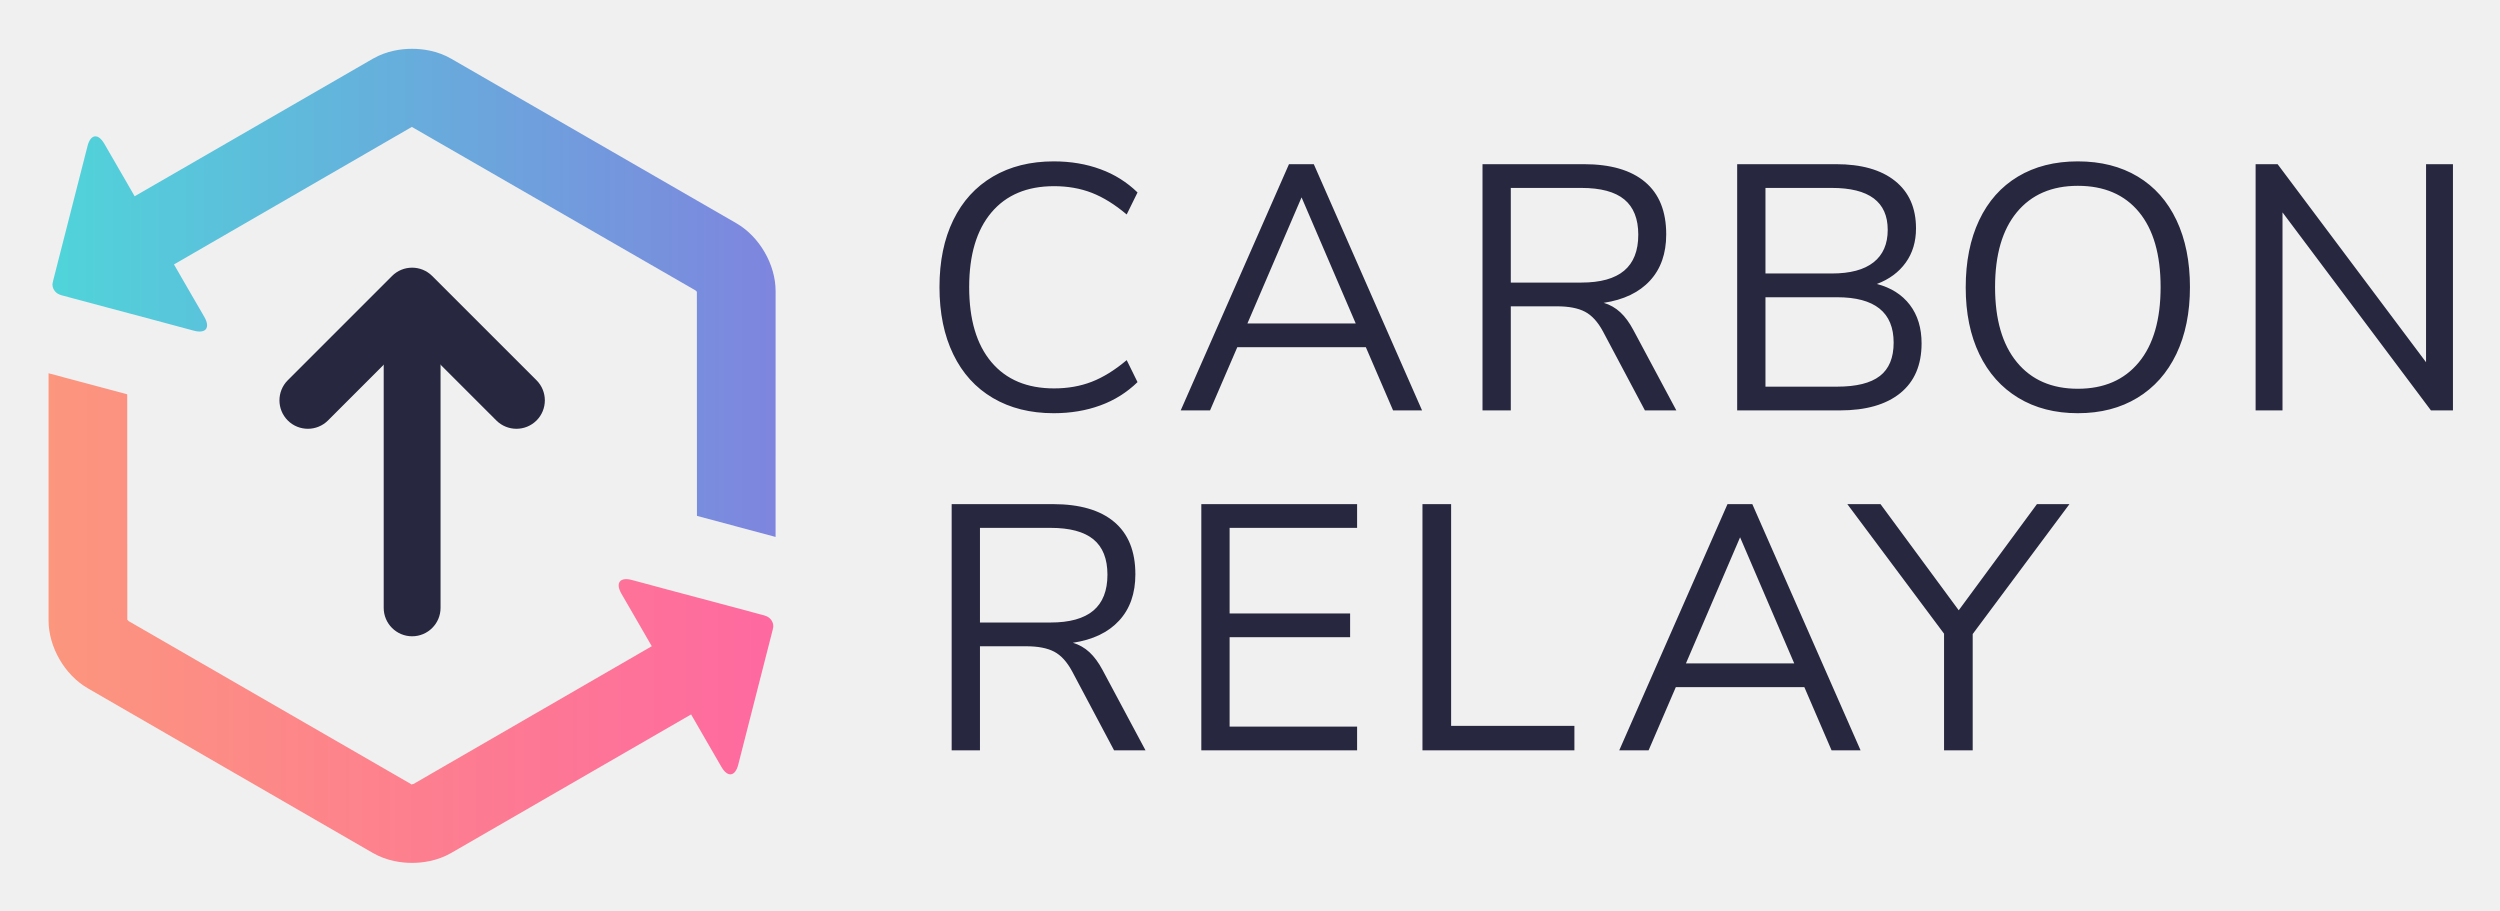
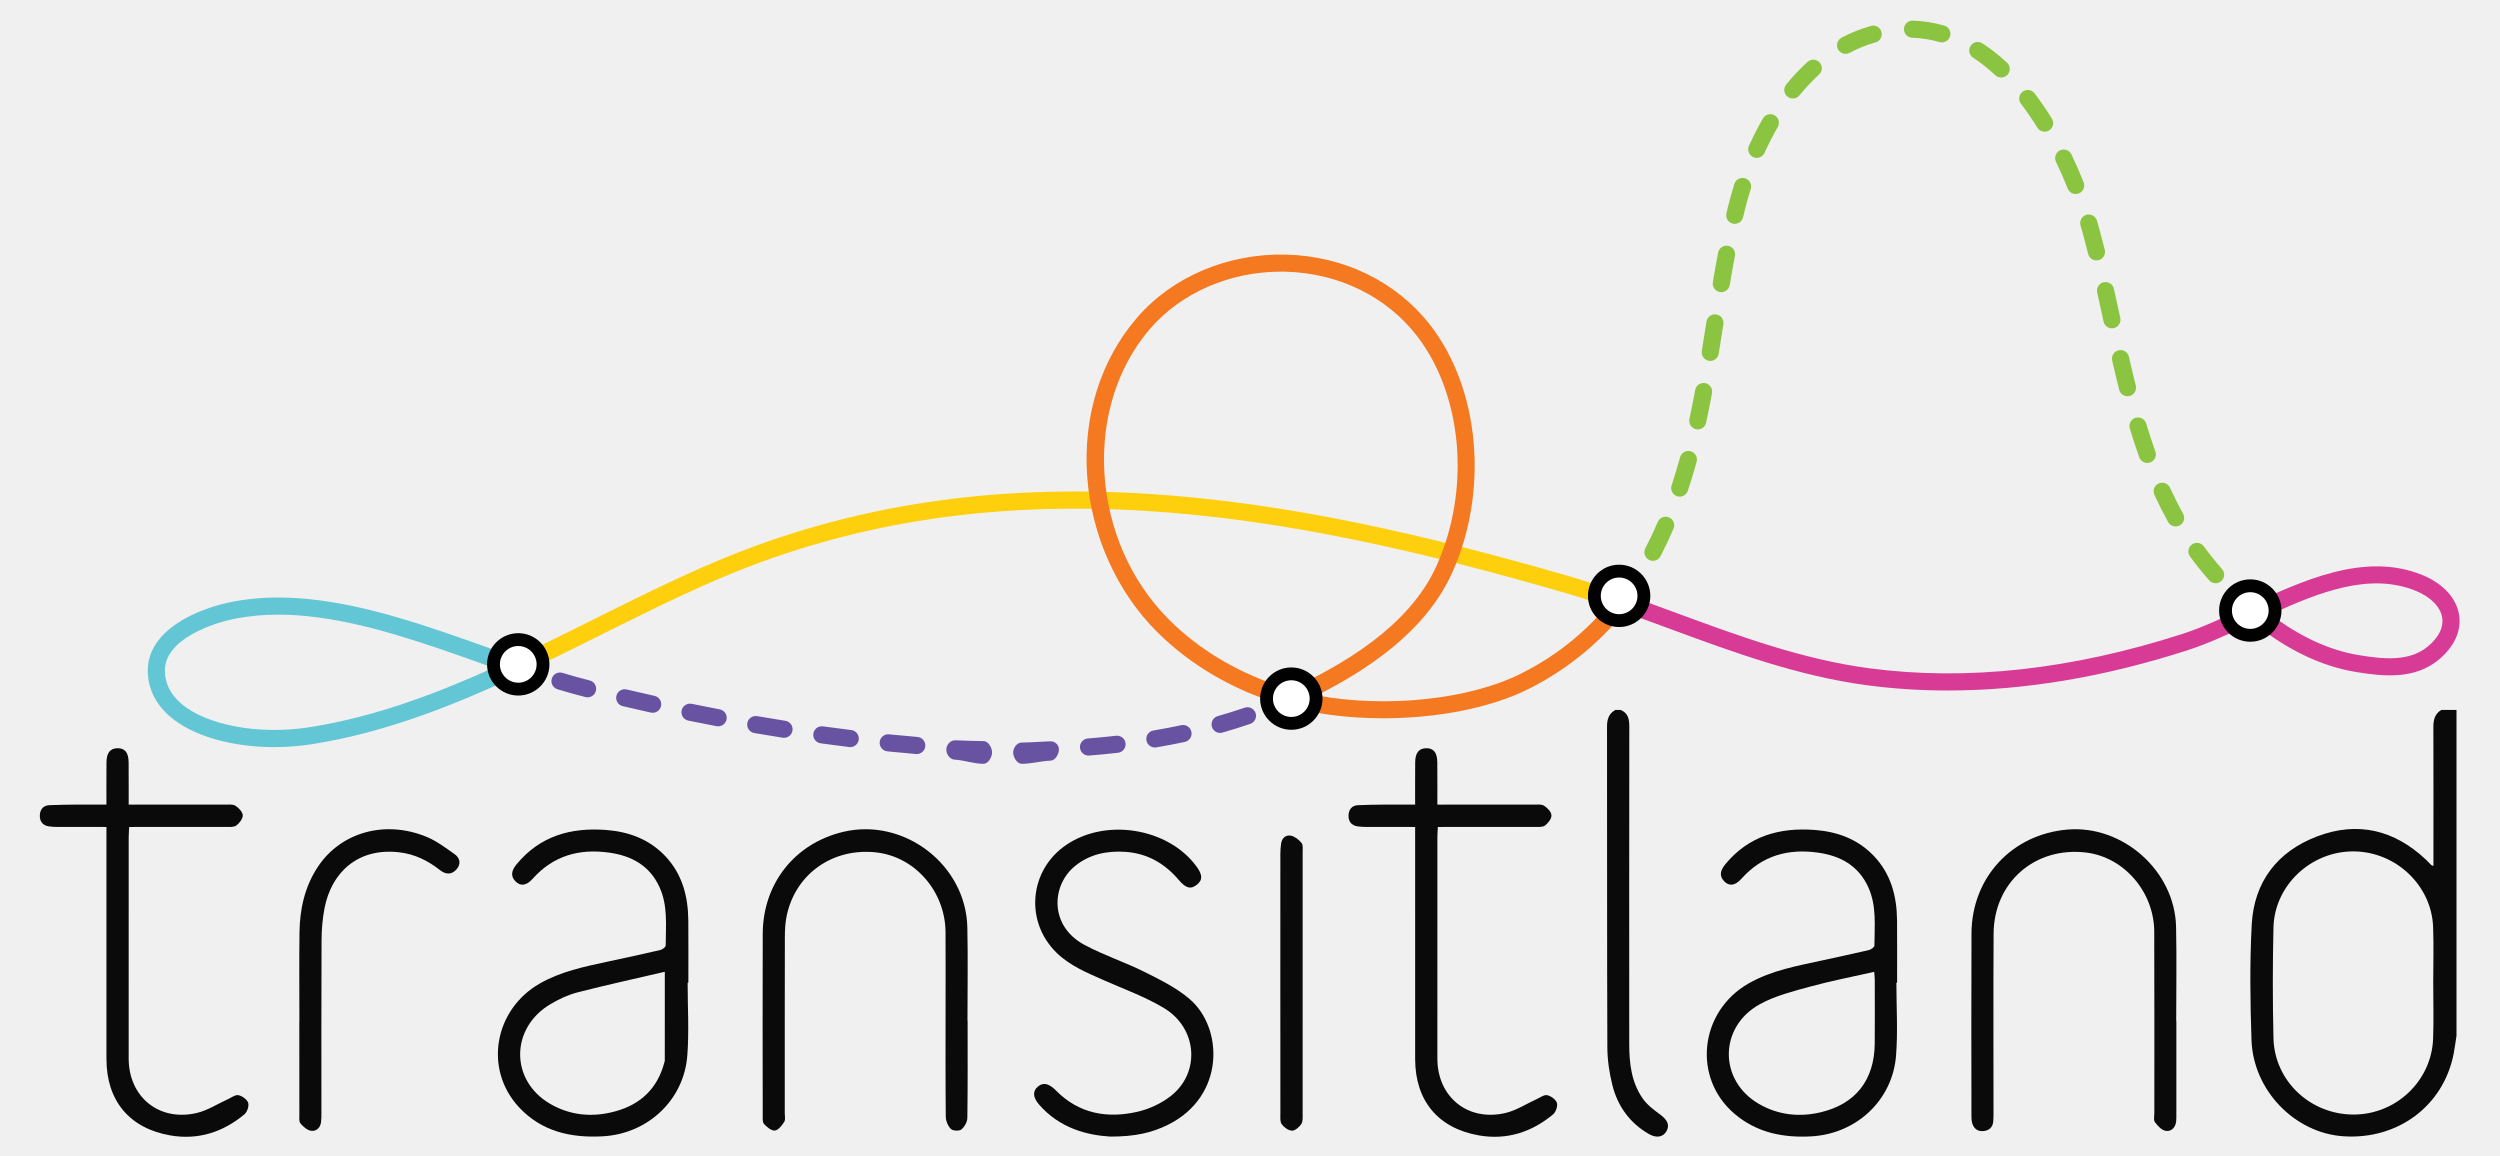
- <svg xmlns="http://www.w3.org/2000/svg" role="img" viewBox="3.45 1.70 392.86 143.11">
-   <defs>
-     <clipPath id="a" clipPathUnits="userSpaceOnUse">
-       <path d="M0 110h300V0H0z" />
-     </clipPath>
-     <clipPath id="b" clipPathUnits="userSpaceOnUse">
-       <path d="M8.311 35.607c0-3.137 1.899-6.428 4.617-7.998L46.53 8.198c1.675-.966 3.436-1.171 4.621-1.171 1.182 0 2.941.205 4.616 1.171l28.274 16.327c.483-.832.96-1.665 1.326-2.299l2.248-3.889c.731-1.264 1.621-1.145 1.982.27l3.741 14.651.333 1.299-.01.007c.032.115.072.231.067.361-.007.61-.44 1.098-1.006 1.243v.009l-1.288.346-4.138 1.109c-1.41.378-2.56.683-2.56.68l-2.562.682-5.111 1.374c-1.412.378-1.968-.346-1.238-1.611l2.254-3.896c.363-.632.842-1.467 1.324-2.298L51.319 16.326a.729.729 0 0 0-.168-.017l.018-.074-33.421 19.288c-.042.045-.103.136-.136.136 0 0-.019-.014-.019-.052l-.012 26.647-9.27 2.478z" />
-     </clipPath>
-     <clipPath id="d" clipPathUnits="userSpaceOnUse">
-       <path d="M46.532 101.804L18.457 85.595c-.48.831-.959 1.665-1.323 2.294l-2.251 3.893c-.731 1.264-1.621 1.145-1.981-.271L9.16 76.861c-.123-.483-.23-.911-.33-1.299l.007-.007c-.03-.114-.069-.231-.069-.362.012-.609.443-1.097 1.009-1.243v-.006l1.288-.347 4.142-1.109c1.403-.378 2.555-.683 2.555-.681l2.564-.683 5.11-1.373c1.411-.378 1.968.347 1.24 1.611l-2.256 3.895c-.364.638-.844 1.471-1.328 2.303l28.035 16.207 33.441-19.274c.056-.061.152-.213.152-.083l.009-26.485 9.268-2.482L94 74.41c0 3.136-1.899 6.424-4.617 7.998l-33.619 19.399c-1.672.963-3.431 1.166-4.613 1.166-1.185 0-2.946-.203-4.619-1.169" />
-     </clipPath>
-     <clipPath id="f" clipPathUnits="userSpaceOnUse">
-       <path d="M0 110h300V0H0z" />
-     </clipPath>
-     <linearGradient id="c" x1="0" x2="1" y1="0" y2="0" gradientTransform="matrix(85.41712 0 0 -85.41712 8.311 35.88)" gradientUnits="userSpaceOnUse" spreadMethod="pad">
-       <stop offset="0" stop-color="#fc967d" />
-       <stop offset="1" stop-color="#fe69a0" />
-     </linearGradient>
-     <linearGradient id="e" x1="0" x2="1" y1="0" y2="0" gradientTransform="matrix(85.2313 0 0 -85.2313 8.768 74.208)" gradientUnits="userSpaceOnUse" spreadMethod="pad">
-       <stop offset="0" stop-color="#50d4da" />
-       <stop offset="1" stop-color="#7e85de" />
-     </linearGradient>
-   </defs>
-   <g fill="#27273f" clip-path="url(#a)" transform="matrix(1.33333 0 0 -1.33333 0 146.667)">
-     <path d="M119.612 61.816c-2.033 1.194-3.589 2.91-4.672 5.146-1.086 2.236-1.627 4.878-1.627 7.925 0 3.045.541 5.68 1.627 7.903 1.083 2.224 2.64 3.932 4.672 5.126 2.03 1.193 4.418 1.79 7.163 1.79 2.003 0 3.841-.308 5.515-.927a12.189 12.189 0 0 0 4.364-2.737l-1.276-2.593c-1.4 1.18-2.772 2.03-4.118 2.553-1.345.52-2.826.781-4.444.781-3.184 0-5.647-1.036-7.39-3.108-1.743-2.072-2.613-5-2.613-8.788 0-3.816.87-6.758 2.612-8.83 1.744-2.073 4.207-3.108 7.391-3.108 1.618 0 3.1.26 4.444.782 1.346.522 2.718 1.371 4.118 2.551l1.276-2.592a12.205 12.205 0 0 0-4.364-2.738c-1.674-.617-3.512-.927-5.515-.927-2.745 0-5.133.597-7.163 1.791m29.995 8.79h12.762l-6.382 14.86zm17.166-10.25l-3.21 7.451h-15.15l-3.212-7.451h-3.457l12.761 29.021h2.924l12.76-29.021zm22.187 15.066c2.252 0 3.933.467 5.044 1.399 1.113.933 1.668 2.347 1.668 4.24 0 1.866-.551 3.253-1.646 4.159-1.1.906-2.787 1.357-5.066 1.357h-8.313V75.422zm11.199-15.066h-3.705l-4.94 9.303c-.604 1.124-1.311 1.9-2.121 2.326-.809.425-1.913.638-3.312.638h-5.434V60.356h-3.333v29.02h11.937c3.155 0 5.563-.7 7.224-2.1 1.66-1.398 2.49-3.456 2.49-6.173 0-2.25-.637-4.07-1.914-5.455-1.278-1.386-3.095-2.258-5.454-2.614a4.87 4.87 0 0 0 1.954-1.111c.563-.521 1.079-1.221 1.544-2.1zm23.985 4.055c1.082.836 1.625 2.146 1.625 3.931 0 3.568-2.223 5.351-6.669 5.351h-8.438V63.155h8.438c2.277 0 3.959.418 5.044 1.256m-13.482 12.082h7.822c2.166 0 3.807.438 4.917 1.316 1.114.878 1.67 2.155 1.67 3.83 0 3.292-2.197 4.938-6.587 4.938h-7.822zm17.022-3.705c.918-1.209 1.378-2.718 1.378-4.529 0-2.552-.837-4.507-2.511-5.866-1.675-1.357-4.047-2.037-7.121-2.037h-12.102v29.02h11.649c2.989 0 5.311-.658 6.957-1.975 1.647-1.318 2.471-3.184 2.471-5.599 0-1.563-.407-2.909-1.217-4.034-.809-1.126-1.941-1.962-3.395-2.51 1.675-.44 2.972-1.263 3.891-2.47m26.976-6.771c1.715 2.07 2.573 5.028 2.573 8.87 0 3.842-.852 6.792-2.551 8.85-1.703 2.058-4.104 3.088-7.205 3.088-3.073 0-5.468-1.037-7.183-3.107-1.717-2.074-2.572-5.016-2.572-8.83 0-3.816.855-6.765 2.572-8.851 1.715-2.086 4.11-3.13 7.183-3.13 3.074 0 5.468 1.037 7.183 3.11m-14.201-4.18c-1.99 1.209-3.52 2.924-4.59 5.146-1.07 2.224-1.606 4.844-1.606 7.863 0 3.046.526 5.687 1.585 7.924 1.057 2.236 2.58 3.953 4.569 5.146 1.99 1.194 4.344 1.79 7.06 1.79 2.718 0 5.069-.596 7.06-1.79 1.99-1.193 3.51-2.91 4.569-5.146 1.057-2.237 1.585-4.864 1.585-7.882 0-3.02-.535-5.647-1.603-7.883-1.073-2.238-2.603-3.96-4.595-5.167-1.99-1.208-4.327-1.812-7.016-1.812-2.69 0-5.028.604-7.018 1.812m48.059 27.538h3.17v-29.02h-2.593L271.6 83.695v-23.34h-3.17v29.02h2.593l17.494-23.34zM126.4 35.357c2.25 0 3.928.467 5.042 1.399 1.111.933 1.667 2.347 1.667 4.24 0 1.866-.549 3.253-1.647 4.159-1.098.905-2.786 1.357-5.062 1.357h-8.316V35.357zm11.195-15.066h-3.704l-4.94 9.303c-.603 1.124-1.31 1.9-2.119 2.326-.81.425-1.915.638-3.315.638h-5.433V20.29h-3.335v29.02h11.938c3.153 0 5.564-.7 7.222-2.1 1.662-1.398 2.492-3.456 2.492-6.173 0-2.25-.638-4.07-1.916-5.455-1.272-1.386-3.093-2.258-5.454-2.614a4.868 4.868 0 0 0 1.957-1.111c.562-.521 1.078-1.221 1.545-2.1zm6.578 0v29.021h18.36v-2.8h-15.026V36.427h14.203v-2.799h-14.203V23.09h15.026v-2.799zm26.064 0v29.021h3.377V23.173h14.53v-2.882zm31.053 10.25h12.761l-6.38 14.86zm17.164-10.25l-3.21 7.451h-15.147l-3.21-7.451h-3.459l12.76 29.021h2.923l12.762-29.021zm28.036 29.021l-11.404-15.313V20.29h-3.376v13.75l-11.4 15.272h3.91l9.22-12.513 9.22 12.513z" />
-   </g>
-   <g clip-path="url(#b)" transform="matrix(1.33333 0 0 -1.33333 0 146.667)">
-     <path fill="url(#c)" d="M8.311 35.607c0-3.137 1.899-6.428 4.617-7.998L46.53 8.198c1.675-.966 3.436-1.171 4.621-1.171 1.182 0 2.941.205 4.616 1.171l28.274 16.327c.483-.832.96-1.665 1.326-2.299l2.248-3.889c.731-1.264 1.621-1.145 1.982.27l3.741 14.651.333 1.299-.01.007c.032.115.072.231.067.361-.007.61-.44 1.098-1.006 1.243v.009l-1.288.346-4.138 1.109c-1.41.378-2.56.683-2.56.68l-2.562.682-5.111 1.374c-1.412.378-1.968-.346-1.238-1.611l2.254-3.896c.363-.632.842-1.467 1.324-2.298L51.319 16.326a.729.729 0 0 0-.168-.017l.018-.074-33.421 19.288c-.042.045-.103.136-.136.136 0 0-.019-.014-.019-.052l-.012 26.647-9.27 2.478z" />
-   </g>
-   <g clip-path="url(#d)" transform="matrix(1.33333 0 0 -1.33333 0 146.667)">
-     <path fill="url(#e)" d="M46.532 101.804L18.457 85.595c-.48.831-.959 1.665-1.323 2.294l-2.251 3.893c-.731 1.264-1.621 1.145-1.981-.271L9.16 76.861c-.123-.483-.23-.911-.33-1.299l.007-.007c-.03-.114-.069-.231-.069-.362.012-.609.443-1.097 1.009-1.243v-.006l1.288-.347 4.142-1.109c1.403-.378 2.555-.683 2.555-.681l2.564-.683 5.11-1.373c1.411-.378 1.968.347 1.24 1.611l-2.256 3.895c-.364.638-.844 1.471-1.328 2.303l28.035 16.207 33.441-19.274c.056-.061.152-.213.152-.083l.009-26.485 9.268-2.482L94 74.41c0 3.136-1.899 6.424-4.617 7.998l-33.619 19.399c-1.672.963-3.431 1.166-4.613 1.166-1.185 0-2.946-.203-4.619-1.169" />
-   </g>
-   <g fill="#27273f" clip-path="url(#f)" transform="matrix(1.33333 0 0 -1.33333 0 146.667)">
-     <path d="M51.16 33.734a3.35 3.35 0 0 0-3.35 3.35v35.83a3.351 3.351 0 0 0 6.7 0v-35.83a3.35 3.35 0 0 0-3.35-3.35" />
-     <path d="M38.873 58.19c-.856 0-1.718.327-2.37.98a3.355 3.355 0 0 0 0 4.739L48.79 76.196a3.348 3.348 0 0 0 4.735.002L65.82 63.91a3.354 3.354 0 0 0 .003-4.74 3.353 3.353 0 0 0-4.738 0l-9.924 9.92-9.918-9.92a3.345 3.345 0 0 0-2.37-.98" />
+ <svg xmlns="http://www.w3.org/2000/svg" version="1.1" id="Layer_1" x="0px" y="0px" width="389.5px" height="180px" viewBox="0 0 389.5 180" enable-background="new 0 0 389.5 180" xml:space="preserve">
+   <g>
+     <g>
+       <path fill-rule="evenodd" clip-rule="evenodd" fill="#0A0A0A" d="M382.724,161.346c-0.146,0.933-0.262,1.874-0.438,2.802    c-1.58,8.144-8.711,13.472-17.22,12.881c-7.552-0.523-14.011-7.142-14.281-14.973c-0.205-6-0.285-12.028,0.035-18.018    c0.36-6.661,3.997-11.374,10.189-13.728c6.31-2.401,12.047-1.011,16.968,3.637c0.283,0.27,0.547,0.562,0.825,0.837    c0.023,0.027,0.069,0.029,0.329,0.132c0-0.52,0-0.966,0-1.409c0-6.75,0.013-13.503-0.011-20.254    c-0.004-1.115,0.231-2.05,1.249-2.65c0.786,0,1.571,0,2.354,0C382.724,127.515,382.724,144.431,382.724,161.346z M379.097,153.184    c0-2.922,0.091-5.845-0.018-8.759c-0.239-6.477-5.79-11.724-12.349-11.778c-6.645-0.057-12.366,5.261-12.523,11.858    c-0.135,5.751-0.135,11.51,0.002,17.262c0.161,6.659,5.752,11.881,12.473,11.881c6.629-0.002,12.16-5.239,12.397-11.835    C379.185,158.939,379.098,156.061,379.097,153.184z" />
+       <path fill-rule="evenodd" clip-rule="evenodd" fill="#0A0A0A" d="M252.469,110.603c1.23,0.483,1.379,1.479,1.376,2.651    c-0.02,16.467-0.017,32.932-0.01,49.393c0.002,2.993,0.329,5.952,2.082,8.478c0.69,0.998,1.737,1.79,2.733,2.519    c1.122,0.819,1.528,1.633,0.993,2.588c-0.514,0.921-1.551,1.134-2.741,0.451c-2.989-1.717-4.871-4.346-5.696-7.63    c-0.481-1.921-0.775-3.944-0.78-5.924c-0.062-16.638-0.028-33.275-0.052-49.915c-0.003-1.145,0.272-2.04,1.312-2.61    C251.944,110.603,252.206,110.603,252.469,110.603z" />
+       <path fill-rule="evenodd" clip-rule="evenodd" fill="#0A0A0A" d="M295.457,153.097c0,3.791,0.244,7.6-0.052,11.367    c-0.545,6.946-6.157,12.161-13.137,12.577c-4.406,0.262-8.53-0.555-11.985-3.473c-6.644-5.601-5.52-15.943,2.109-20.324    c3.67-2.108,7.746-2.777,11.773-3.669c2.335-0.521,4.677-1.001,7.005-1.553c0.337-0.082,0.863-0.456,0.864-0.698    c0.014-3.072,0.376-6.196-0.97-9.129c-1.533-3.341-4.335-4.861-7.796-5.351c-4.646-0.661-8.707,0.431-11.94,4.049    c-1.018,1.141-1.936,1.206-2.698,0.414c-0.902-0.935-0.495-1.841,0.189-2.672c3.63-4.396,8.447-5.739,13.903-5.33    c3.532,0.263,6.718,1.423,9.222,4.051c2.682,2.817,3.584,6.295,3.616,10.064c0.029,3.227,0.007,6.451,0.007,9.676    C295.531,153.097,295.494,153.097,295.457,153.097z M292.001,151.411c-3.401,0.774-6.726,1.41-9.979,2.301    c-2.66,0.731-5.423,1.42-7.812,2.729c-6.442,3.529-6.467,11.92-0.148,15.563c2.978,1.716,6.275,2.081,9.606,1.289    c5.462-1.296,8.364-5.05,8.415-10.703c0.03-3.309,0.009-6.618,0.004-9.924C292.085,152.285,292.035,151.907,292.001,151.411z" />
+       <path fill-rule="evenodd" clip-rule="evenodd" fill="#0A0A0A" d="M107.133,153.117c0,3.787,0.244,7.599-0.052,11.365    c-0.546,6.938-6.172,12.165-13.154,12.554c-4.991,0.283-9.587-0.755-13.104-4.567c-5.463-5.921-3.818-15.171,3.268-19.232    c3.273-1.877,6.882-2.613,10.493-3.396c2.764-0.597,5.528-1.183,8.28-1.823c0.335-0.078,0.852-0.465,0.852-0.709    c0.007-3.075,0.37-6.197-0.979-9.127c-1.541-3.343-4.345-4.851-7.807-5.34c-4.65-0.658-8.704,0.447-11.937,4.063    c-1.01,1.137-1.941,1.193-2.699,0.391c-0.891-0.943-0.468-1.845,0.217-2.674c3.632-4.392,8.455-5.726,13.907-5.314    c3.535,0.266,6.717,1.43,9.218,4.061c2.677,2.821,3.572,6.303,3.604,10.071c0.028,3.226,0.006,6.45,0.006,9.674    C107.208,153.117,107.172,153.117,107.133,153.117z M103.577,151.402c-4.586,1.068-9.123,2.06-13.617,3.216    c-1.449,0.37-2.865,1.044-4.162,1.806c-6.288,3.696-6.367,11.887-0.104,15.542c3.171,1.854,6.663,2.157,10.221,1.167    c3.965-1.102,6.547-3.609,7.597-7.629c0.022-0.081,0.062-0.168,0.062-0.251C103.577,160.693,103.577,156.139,103.577,151.402z" />
+       <path fill-rule="evenodd" clip-rule="evenodd" fill="#0A0A0A" d="M150.754,158.999c0,5.056,0.032,10.111-0.04,15.165    c-0.009,0.624-0.439,1.405-0.929,1.805c-0.334,0.271-1.327,0.227-1.631-0.074c-0.462-0.454-0.791-1.253-0.801-1.91    c-0.059-5.446-0.034-10.896-0.034-16.345c0-4.139,0.024-8.279-0.005-12.42c-0.046-6.357-4.778-11.762-10.839-12.42    c-6.696-0.725-12.45,3.284-13.881,9.741c-0.253,1.139-0.312,2.333-0.313,3.503c-0.023,9.11-0.013,18.219-0.017,27.329    c0,0.479,0.139,1.061-0.08,1.412c-0.353,0.562-0.917,1.297-1.453,1.352c-0.541,0.056-1.253-0.54-1.699-1.027    c-0.263-0.284-0.199-0.911-0.199-1.383c-0.013-9.413-0.033-18.829,0.001-28.243c0.029-7.854,5.011-14.109,12.566-15.888    c9.487-2.231,19.102,5.138,19.313,14.889c0.106,4.836,0.02,9.675,0.02,14.515C150.741,158.999,150.747,158.999,150.754,158.999z" />
+       <path fill-rule="evenodd" clip-rule="evenodd" fill="#0A0A0A" d="M339.076,159.054c0,4.84,0.002,9.681,0,14.515    c0,0.393,0.012,0.791-0.035,1.176c-0.123,0.981-0.803,1.606-1.675,1.431c-0.624-0.125-1.224-0.794-1.639-1.363    c-0.231-0.32-0.081-0.927-0.081-1.407c-0.003-9.415,0.022-18.83-0.015-28.243c-0.022-6.227-4.731-11.637-10.632-12.339    c-7.944-0.945-14.347,4.62-14.396,12.628c-0.056,9.282-0.014,18.563-0.015,27.851c0,0.478,0.001,0.961-0.041,1.437    c-0.086,0.928-0.676,1.405-1.546,1.483c-0.897,0.08-1.501-0.4-1.738-1.26c-0.101-0.369-0.113-0.773-0.113-1.161    c-0.006-9.458-0.037-18.918,0.008-28.374c0.04-8.717,6.298-15.446,14.946-16.181c8.656-0.735,16.744,6.455,16.929,15.169    c0.105,4.877,0.02,9.761,0.02,14.64C339.061,159.054,339.068,159.054,339.076,159.054z" />
+       <path fill-rule="evenodd" clip-rule="evenodd" fill="#0A0A0A" d="M16.583,128.842c-2.627,0-5.099,0.003-7.57-0.006    c-0.478-0.001-0.957-0.015-1.426-0.091c-0.989-0.155-1.426-0.841-1.38-1.76c0.044-0.867,0.528-1.496,1.47-1.537    c1.393-0.062,2.784-0.079,4.177-0.092c1.518-0.016,3.035-0.003,4.729-0.003c0-0.79-0.016-3.542,0.008-6.592    c0.011-1.468,0.577-2.155,1.685-2.188c1.172-0.028,1.754,0.661,1.764,2.212c0.02,3.223,0.008,5.974,0.008,6.568    c0.58,0.028,1.042,0,1.504,0c4.49,0.005,8.977-0.007,13.464,0.006c0.562,0.001,1.235-0.089,1.66,0.174    c0.517,0.321,1.121,0.965,1.146,1.489c0.021,0.532-0.519,1.235-1.01,1.595c-0.396,0.283-1.085,0.216-1.643,0.218    c-4.962,0.012-9.926,0.007-15.042,0.007c-0.03,0.577-0.077,1.076-0.077,1.575c-0.004,9.934-0.009,24.574-0.002,34.506    c0.005,6.01,4.777,9.88,10.654,8.467c1.685-0.403,3.22-1.424,4.824-2.148c0.541-0.247,1.156-0.719,1.634-0.613    c0.587,0.133,1.339,0.669,1.507,1.192c0.159,0.5-0.155,1.436-0.586,1.793c-3.34,2.778-7.203,4.032-11.533,3.286    c-6.395-1.104-9.957-5.421-9.962-11.896c-0.007-9.888-0.002-24.487-0.002-34.378C16.583,130.108,16.583,129.588,16.583,128.842z" />
+       <path fill-rule="evenodd" clip-rule="evenodd" fill="#0A0A0A" d="M220.478,128.842c-2.629,0-5.1,0.003-7.572-0.006    c-0.475-0.001-0.956-0.015-1.426-0.091c-0.988-0.155-1.426-0.841-1.379-1.76c0.045-0.867,0.531-1.496,1.471-1.537    c1.391-0.062,2.784-0.079,4.175-0.092c1.519-0.016,3.037-0.003,4.731-0.003c0-0.79-0.016-3.542,0.008-6.592    c0.013-1.468,0.578-2.155,1.684-2.188c1.173-0.028,1.756,0.661,1.763,2.212c0.021,3.223,0.008,5.974,0.008,6.568    c0.58,0.028,1.046,0,1.507,0c4.488,0.005,8.974-0.007,13.462,0.006c0.562,0.001,1.234-0.089,1.66,0.174    c0.518,0.321,1.123,0.965,1.146,1.489c0.022,0.532-0.518,1.235-1.008,1.595c-0.396,0.283-1.086,0.216-1.644,0.218    c-4.962,0.012-9.925,0.007-15.044,0.007c-0.03,0.577-0.074,1.076-0.074,1.575c-0.005,9.934-0.009,24.574-0.003,34.506    c0.003,6.01,4.776,9.88,10.655,8.467c1.684-0.403,3.216-1.424,4.824-2.148c0.541-0.247,1.156-0.719,1.632-0.613    c0.587,0.133,1.341,0.669,1.51,1.192c0.157,0.5-0.159,1.436-0.587,1.793c-3.343,2.778-7.204,4.032-11.534,3.286    c-6.396-1.104-9.956-5.421-9.962-11.896c-0.007-9.888-0.002-24.487-0.002-34.378C220.478,130.108,220.478,129.588,220.478,128.842    z" />
+       <path fill-rule="evenodd" clip-rule="evenodd" fill="#0A0A0A" d="M172.956,177.078c-3.617-0.219-7.873-1.311-11.057-4.973    c-1.009-1.158-1.033-2.14-0.167-2.839c0.861-0.692,1.734-0.431,2.798,0.644c3.551,3.603,7.946,4.379,12.658,3.31    c1.844-0.417,3.743-1.302,5.23-2.468c4.63-3.631,4.151-10.538-1.04-13.675c-2.95-1.785-6.267-2.97-9.438-4.375    c-2.629-1.166-5.298-2.255-7.387-4.323c-4.945-4.899-4.173-12.878,1.607-16.771c6.169-4.16,15.723-2.616,20.156,3.255    c1.048,1.387,1.102,2.205,0.189,2.95c-0.958,0.781-1.724,0.616-2.854-0.716c-2.188-2.579-4.918-4.149-8.31-4.378    c-2.854-0.192-5.564,0.348-7.85,2.205c-3.672,2.982-4.071,9.327,1.484,12.298c3.016,1.615,6.315,2.689,9.382,4.222    c2.431,1.217,4.953,2.465,6.992,4.211c5.282,4.534,5.525,15.143-3.338,19.566C179.474,176.489,176.784,177.095,172.956,177.078z" />
+       <path fill-rule="evenodd" clip-rule="evenodd" fill="#0A0A0A" d="M46.646,159.121c0-4.619-0.047-9.241,0.014-13.86    c0.05-3.623,0.814-7.096,2.835-10.169c3.58-5.447,10.528-7.396,17.023-4.688c1.534,0.639,2.911,1.696,4.291,2.66    c0.87,0.607,1.057,1.535,0.322,2.376c-0.744,0.849-1.657,0.846-2.553,0.143c-1.876-1.48-3.936-2.509-6.357-2.793    c-6.447-0.76-10.572,3.121-11.654,8.675c-0.322,1.657-0.462,3.371-0.468,5.062c-0.046,8.936-0.021,17.87-0.023,26.806    c0,0.479,0.005,0.962-0.047,1.437c-0.1,0.925-0.729,1.522-1.561,1.405c-0.607-0.085-1.234-0.641-1.659-1.148    c-0.252-0.302-0.168-0.917-0.169-1.392c-0.009-4.837-0.007-9.674-0.007-14.514H46.646z" />
+       <path fill-rule="evenodd" clip-rule="evenodd" fill="#0A0A0A" d="M199.476,153.239c0-6.707-0.004-13.414,0.004-20.122    c0.002-0.564,0.034-1.131,0.115-1.689c0.129-0.871,0.749-1.396,1.545-1.229c0.608,0.129,1.223,0.63,1.641,1.131    c0.252,0.301,0.173,0.916,0.173,1.391c0.007,13.635,0.007,27.265-0.002,40.898c-0.001,0.516,0.046,1.144-0.215,1.52    c-0.331,0.476-0.967,1.036-1.454,1.019c-0.558-0.02-1.242-0.524-1.596-1.019c-0.284-0.396-0.202-1.086-0.202-1.648    C199.471,166.743,199.476,159.989,199.476,153.239z" />
+     </g>
+     <g>
+       <g>
+         <path fill="#8AC440" d="M253.027,94.558c-0.279,0-0.562-0.088-0.801-0.27c-0.591-0.442-0.709-1.278-0.265-1.868     c0.434-0.578,0.87-1.188,1.29-1.806c0.415-0.609,1.242-0.772,1.853-0.354c0.61,0.411,0.767,1.241,0.354,1.851     c-0.444,0.656-0.904,1.299-1.365,1.914C253.83,94.372,253.431,94.558,253.027,94.558z" />
+       </g>
+       <g>
+         <path fill="#8AC440" d="M345.193,90.87c-0.37,0-0.736-0.153-1.001-0.451c-1.045-1.18-2.051-2.433-2.987-3.724     c-0.435-0.595-0.302-1.431,0.294-1.861c0.597-0.433,1.431-0.3,1.863,0.295c0.887,1.22,1.838,2.407,2.827,3.522     c0.488,0.548,0.439,1.392-0.113,1.884C345.821,90.758,345.507,90.87,345.193,90.87z M257.523,87.373     c-0.207,0-0.417-0.049-0.613-0.152c-0.654-0.34-0.908-1.144-0.567-1.799c0.68-1.305,1.334-2.688,1.943-4.11     c0.289-0.677,1.073-0.991,1.749-0.701c0.679,0.293,0.992,1.076,0.703,1.753c-0.638,1.483-1.319,2.927-2.028,4.293     C258.473,87.11,258.006,87.373,257.523,87.373z M338.962,82.021c-0.469,0-0.923-0.246-1.168-0.688     c-0.746-1.343-1.464-2.77-2.138-4.238c-0.306-0.672-0.01-1.464,0.659-1.771c0.675-0.304,1.463-0.01,1.77,0.66     c0.642,1.408,1.329,2.771,2.04,4.054c0.36,0.645,0.129,1.456-0.516,1.813C339.404,81.968,339.182,82.021,338.962,82.021z      M261.7,77.373c-0.138,0-0.28-0.021-0.42-0.068c-0.698-0.232-1.078-0.987-0.846-1.685c0.462-1.394,0.906-2.868,1.324-4.384     c0.2-0.712,0.937-1.122,1.643-0.933c0.709,0.193,1.127,0.93,0.932,1.641c-0.43,1.562-0.89,3.079-1.366,4.515     C262.781,77.019,262.26,77.373,261.7,77.373z M334.55,72.126c-0.548,0-1.061-0.34-1.256-0.885     c-0.507-1.415-0.998-2.922-1.47-4.48c-0.213-0.706,0.188-1.449,0.892-1.664c0.701-0.213,1.45,0.187,1.663,0.892     c0.457,1.519,0.938,2.983,1.428,4.357c0.248,0.693-0.115,1.456-0.808,1.705C334.85,72.103,334.7,72.126,334.55,72.126z      M264.516,66.902c-0.093,0-0.188-0.012-0.281-0.03c-0.719-0.155-1.179-0.865-1.024-1.585c0.224-1.042,0.437-2.09,0.637-3.14     c0.089-0.459,0.174-0.919,0.258-1.38c0.132-0.724,0.829-1.207,1.552-1.074c0.725,0.134,1.206,0.826,1.073,1.551     c-0.085,0.47-0.174,0.938-0.262,1.405c-0.205,1.069-0.42,2.136-0.649,3.198C265.684,66.475,265.131,66.902,264.516,66.902z      M331.462,61.729c-0.598,0-1.143-0.402-1.294-1.007c-0.38-1.511-0.741-3.028-1.089-4.552c-0.163-0.718,0.286-1.435,1.003-1.598     c0.717-0.168,1.436,0.284,1.599,1.003c0.343,1.505,0.699,3.003,1.074,4.496c0.181,0.714-0.252,1.44-0.968,1.618     C331.678,61.718,331.566,61.729,331.462,61.729z M266.46,56.231c-0.068,0-0.141-0.005-0.213-0.019     c-0.728-0.118-1.224-0.802-1.106-1.53c0.226-1.389,0.444-2.78,0.662-4.17l0.066-0.419c0.114-0.723,0.793-1.227,1.525-1.107     c0.728,0.113,1.226,0.797,1.109,1.524l-0.064,0.417c-0.22,1.394-0.439,2.788-0.663,4.18     C267.67,55.766,267.103,56.231,266.46,56.231z M329.037,51.151c-0.614,0-1.165-0.425-1.303-1.049     c-0.327-1.516-0.657-3.027-0.993-4.535c-0.16-0.719,0.292-1.433,1.011-1.592c0.717-0.156,1.433,0.291,1.593,1.011     c0.337,1.511,0.668,3.03,0.999,4.548c0.153,0.721-0.302,1.434-1.021,1.59C329.227,51.143,329.131,51.151,329.037,51.151z      M268.178,45.518c-0.072,0-0.148-0.008-0.224-0.02c-0.727-0.123-1.216-0.812-1.094-1.536c0.26-1.539,0.533-3.076,0.823-4.604     c0.138-0.727,0.832-1.195,1.559-1.064c0.725,0.14,1.198,0.837,1.062,1.562c-0.288,1.512-0.556,3.03-0.812,4.55     C269.383,45.057,268.817,45.518,268.178,45.518z M326.628,40.574c-0.6,0-1.142-0.404-1.295-1.009     c-0.252-1.012-0.513-2.024-0.784-3.025c-0.127-0.464-0.261-0.932-0.401-1.41c-0.209-0.705,0.192-1.449,0.899-1.659     c0.702-0.209,1.447,0.195,1.659,0.9c0.146,0.498,0.285,0.988,0.416,1.471c0.276,1.018,0.543,2.047,0.801,3.076     c0.179,0.715-0.258,1.438-0.972,1.619C326.843,40.563,326.734,40.574,326.628,40.574z M270.275,34.874     c-0.102,0-0.205-0.01-0.307-0.037c-0.718-0.168-1.161-0.884-0.993-1.604c0.089-0.376,0.181-0.752,0.271-1.129     c0.284-1.144,0.61-2.307,0.974-3.454c0.222-0.701,0.974-1.091,1.673-0.871c0.702,0.226,1.092,0.974,0.87,1.674     c-0.347,1.095-0.656,2.202-0.925,3.289c-0.089,0.367-0.18,0.735-0.266,1.104C271.428,34.461,270.881,34.874,270.275,34.874z      M323.393,30.226c-0.532,0-1.033-0.318-1.24-0.841c-0.569-1.427-1.185-2.832-1.831-4.176c-0.318-0.665-0.04-1.46,0.624-1.781     c0.659-0.316,1.463-0.039,1.781,0.624c0.672,1.399,1.312,2.863,1.903,4.347c0.273,0.682-0.061,1.46-0.747,1.733     C323.723,30.193,323.555,30.226,323.393,30.226z M273.702,24.599c-0.186,0-0.371-0.038-0.549-0.119     c-0.671-0.304-0.971-1.096-0.667-1.764c0.669-1.479,1.401-2.91,2.18-4.257c0.368-0.638,1.186-0.857,1.82-0.488     c0.639,0.368,0.857,1.185,0.489,1.821c-0.733,1.271-1.427,2.624-2.058,4.022C274.695,24.305,274.209,24.599,273.702,24.599z      M318.556,20.521c-0.448,0-0.885-0.226-1.137-0.634c-0.814-1.319-1.675-2.574-2.555-3.727c-0.445-0.586-0.333-1.422,0.254-1.869     c0.584-0.447,1.422-0.335,1.869,0.251c0.932,1.222,1.841,2.551,2.701,3.94c0.387,0.628,0.194,1.451-0.434,1.838     C319.036,20.455,318.796,20.521,318.556,20.521z M279.32,15.346c-0.296,0-0.593-0.098-0.841-0.3     c-0.572-0.466-0.656-1.304-0.191-1.876c1.05-1.289,2.167-2.476,3.323-3.524c0.546-0.499,1.389-0.456,1.884,0.089     c0.496,0.546,0.456,1.389-0.092,1.884c-1.055,0.962-2.08,2.049-3.05,3.237C280.092,15.179,279.707,15.346,279.32,15.346z      M311.788,12.079c-0.325,0-0.651-0.119-0.909-0.358c-1.122-1.044-2.29-1.963-3.469-2.729c-0.617-0.404-0.79-1.229-0.388-1.847     c0.4-0.618,1.228-0.793,1.849-0.39c1.302,0.851,2.59,1.864,3.825,3.012c0.539,0.501,0.571,1.347,0.068,1.886     C312.501,11.936,312.145,12.079,311.788,12.079z M287.546,8.387c-0.479,0-0.938-0.257-1.179-0.708     c-0.346-0.649-0.099-1.457,0.551-1.804c1.465-0.779,3.005-1.398,4.568-1.838c0.709-0.204,1.447,0.214,1.644,0.923     c0.202,0.712-0.213,1.448-0.922,1.646c-1.383,0.388-2.739,0.936-4.037,1.626C287.972,8.337,287.757,8.387,287.546,8.387z      M302.548,6.602c-0.123,0-0.248-0.016-0.372-0.051c-1.385-0.4-2.812-0.626-4.246-0.671c-0.735-0.023-1.312-0.639-1.289-1.376     c0.022-0.736,0.638-1.318,1.374-1.291c1.655,0.052,3.303,0.312,4.902,0.774c0.706,0.205,1.116,0.943,0.911,1.65     C303.66,6.223,303.126,6.602,302.548,6.602z" />
+       </g>
+       <g>
+         <path fill="#8AC440" d="M351.303,96.812c-0.303,0-0.607-0.104-0.857-0.312c-0.599-0.502-1.186-1.019-1.763-1.544     c-0.545-0.494-0.584-1.34-0.088-1.885c0.494-0.543,1.34-0.585,1.885-0.085c0.548,0.499,1.109,0.988,1.679,1.465     c0.565,0.475,0.643,1.314,0.168,1.881C352.062,96.649,351.684,96.812,351.303,96.812z" />
+       </g>
+     </g>
+     <g>
+       <path fill="#62C6D5" d="M42.712,116.401c-6.596,0-12.719-1.73-16.24-4.779c-2.277-1.967-3.471-4.463-3.449-7.218    c0.04-6.044,7.269-9.542,13.444-10.698c3.608-0.677,7.439-0.793,11.715-0.359c9.259,0.941,18.748,4.315,27.922,7.58    c1.263,0.45,2.514,0.895,3.758,1.329l-0.621,1.774l0.712,1.537c-8.381,3.879-19.542,8.569-31.527,10.401    C46.517,116.263,44.596,116.401,42.712,116.401z M43.339,95.761c-2.242,0-4.354,0.189-6.381,0.568    c-4.169,0.78-11.235,3.364-11.269,8.096c-0.013,1.975,0.838,3.716,2.525,5.179c3.908,3.381,12.053,4.91,19.808,3.729    c10.758-1.647,20.898-5.691,28.864-9.297c-0.557-0.198-1.115-0.397-1.677-0.595c-9.025-3.212-18.359-6.53-27.298-7.438    C46.325,95.841,44.803,95.761,43.339,95.761z" />
+     </g>
+     <g>
+       <path fill="#FECF0C" d="M79.952,105.567l-1.12-2.423c4.53-2.099,9.083-4.368,13.484-6.563c6.144-3.063,12.493-6.229,18.734-8.895    c44.656-19.064,90.244-10.339,132.853,1.926c2.473,0.71,5.121,1.554,8.092,2.579l-0.868,2.521    c-2.928-1.008-5.532-1.839-7.961-2.538c-42.135-12.129-87.18-20.771-131.066-2.035c-6.171,2.632-12.484,5.783-18.592,8.829    C89.089,101.173,84.519,103.452,79.952,105.567z" />
+     </g>
+     <g>
+       <g>
+         <path fill="#6852A2" d="M81.582,105.601c-0.143,0-0.289-0.023-0.432-0.074c-0.721-0.247-1.443-0.498-2.171-0.752     c-0.695-0.242-1.062-1.005-0.816-1.7c0.242-0.695,1.003-1.062,1.698-0.818c0.722,0.255,1.44,0.503,2.153,0.748     c0.697,0.239,1.068,0.998,0.829,1.693C82.654,105.252,82.136,105.601,81.582,105.601z" />
+       </g>
+       <g>
+         <path fill="#6852A2" d="M159.184,119c-0.734,0-1.332-1.021-1.334-1.754c-0.006-0.736,0.588-1.55,1.324-1.558     c1.483-0.01,2.972-0.143,4.427-0.194c0.744-0.018,1.352,0.496,1.377,1.232c0.028,0.736-0.549,1.754-1.285,1.78     C162.215,118.56,160.7,119,159.19,119H159.184z M153.232,119c-0.014,0-0.028,0-0.041,0c-1.474,0-2.985-0.57-4.492-0.65     c-0.735-0.039-1.3-0.901-1.261-1.636c0.041-0.738,0.698-1.416,1.403-1.376c1.487,0.08,2.978,0.086,4.429,0.128     c0.736,0.023,1.317,1.069,1.295,1.807C154.543,117.996,153.95,119,153.232,119z M169.588,117.717     c-0.689,0-1.273-0.531-1.327-1.23c-0.06-0.733,0.489-1.373,1.225-1.434c1.474-0.114,2.951-0.258,4.396-0.422     c0.73-0.084,1.394,0.441,1.477,1.171c0.085,0.733-0.441,1.396-1.174,1.48c-1.474,0.167-2.986,0.313-4.49,0.431     C169.658,117.717,169.622,117.717,169.588,117.717z M142.835,117.481c-0.037,0-0.077-0.003-0.114-0.004     c-1.286-0.107-2.547-0.225-3.779-0.349l-0.695-0.069c-0.731-0.074-1.264-0.729-1.189-1.465c0.078-0.732,0.737-1.265,1.467-1.188     l0.679,0.068c1.221,0.121,2.469,0.235,3.74,0.343c0.733,0.059,1.278,0.705,1.219,1.439     C144.102,116.952,143.519,117.481,142.835,117.481z M179.927,116.457c-0.642,0-1.205-0.46-1.313-1.112     c-0.124-0.726,0.367-1.413,1.094-1.535c1.461-0.246,2.916-0.523,4.327-0.826c0.722-0.149,1.431,0.304,1.584,1.023     c0.154,0.721-0.305,1.43-1.023,1.584c-1.452,0.312-2.946,0.596-4.444,0.849C180.074,116.452,180.001,116.457,179.927,116.457z      M132.471,116.401c-0.056,0-0.109-0.003-0.164-0.009c-1.483-0.184-2.968-0.377-4.447-0.583c-0.731-0.1-1.241-0.771-1.139-1.502     c0.099-0.73,0.774-1.247,1.502-1.14c1.468,0.204,2.938,0.396,4.409,0.575c0.729,0.09,1.25,0.756,1.16,1.487     C133.71,115.907,133.135,116.401,132.471,116.401z M122.154,114.953c-0.07,0-0.141-0.005-0.212-0.016     c-1.476-0.233-2.95-0.477-4.425-0.73c-0.725-0.125-1.211-0.813-1.088-1.541c0.126-0.726,0.812-1.215,1.542-1.089     c1.46,0.252,2.923,0.494,4.388,0.724c0.729,0.115,1.226,0.801,1.109,1.526C123.366,114.484,122.798,114.953,122.154,114.953z      M190.091,114.188c-0.582,0-1.116-0.383-1.282-0.97c-0.201-0.71,0.211-1.449,0.921-1.649c1.418-0.402,2.829-0.844,4.192-1.311     c0.694-0.238,1.455,0.131,1.695,0.83c0.237,0.697-0.134,1.455-0.83,1.692c-1.407,0.484-2.866,0.939-4.332,1.354     C190.336,114.17,190.213,114.188,190.091,114.188z M111.889,113.162c-0.083,0-0.166-0.008-0.252-0.023     c-1.468-0.28-2.933-0.57-4.396-0.869c-0.724-0.148-1.189-0.854-1.042-1.575c0.147-0.723,0.856-1.183,1.575-1.039     c1.453,0.296,2.907,0.584,4.363,0.864c0.725,0.139,1.198,0.837,1.061,1.56C113.074,112.719,112.516,113.162,111.889,113.162z      M101.685,111.05c-0.094,0-0.191-0.01-0.289-0.031c-1.458-0.323-2.914-0.658-4.37-0.999c-0.716-0.169-1.162-0.886-0.991-1.604     c0.169-0.718,0.879-1.16,1.604-0.992c1.442,0.34,2.888,0.672,4.336,0.993c0.72,0.16,1.174,0.872,1.012,1.59     C102.848,110.629,102.297,111.05,101.685,111.05z M91.548,108.645c-0.103,0-0.206-0.015-0.31-0.038l-0.126-0.03     c-1.319-0.333-2.713-0.723-4.252-1.19c-0.706-0.214-1.104-0.959-0.89-1.662c0.214-0.709,0.963-1.101,1.662-0.891     c1.5,0.452,2.854,0.833,4.137,1.156l0.088,0.022c0.716,0.172,1.157,0.89,0.986,1.606     C92.697,108.23,92.152,108.645,91.548,108.645z" />
+       </g>
+       <g>
+         <path fill="#6852A2" d="M199.916,110.697c-0.517,0-1.006-0.299-1.225-0.8c-0.295-0.675,0.017-1.463,0.69-1.759     c0.688-0.296,1.367-0.604,2.044-0.926c0.662-0.316,1.459-0.033,1.775,0.632c0.317,0.666,0.033,1.462-0.633,1.777     c-0.7,0.333-1.409,0.654-2.121,0.964C200.275,110.66,200.094,110.697,199.916,110.697z" />
+       </g>
+     </g>
+     <g>
+       <path fill="#F47920" d="M215.509,111.908c-5.572,0-11.13-0.707-15.961-2.164c-7.479-2.257-14.152-6.174-19.302-11.318    c-6.214-6.208-10.168-14.975-10.85-24.047c-0.708-9.418,2.047-18.255,7.749-24.879c5.504-6.391,14.17-10.062,23.227-9.832    c9.034,0.23,17.22,4.233,22.46,10.987c7.753,9.991,9.151,25.872,3.397,38.618c-4.194,9.297-13.486,15.237-21.064,19.076    c10.799,1.981,23.741,0.684,31.923-3.459c5.975-3.023,10.837-7.103,14.874-12.471l2.131,1.605    c-4.226,5.621-9.543,10.076-15.8,13.246C232.29,110.311,223.882,111.908,215.509,111.908z M199.565,42.323    c-7.983,0-15.561,3.302-20.396,8.917c-10.624,12.333-9.267,33.077,2.964,45.299c4.838,4.838,11.127,8.52,18.188,10.651    c0.415,0.124,0.835,0.243,1.263,0.359l-0.161-0.337c7.533-3.579,18.047-9.444,22.375-19.033c5.364-11.887,4.1-26.645-3.074-35.888    c-4.748-6.118-12.189-9.747-20.42-9.96C200.056,42.326,199.81,42.323,199.565,42.323z" />
+     </g>
+     <g>
+       <path fill="#D83B95" d="M303.489,107.581c-4.279,0-8.477-0.271-12.586-0.816c-10.732-1.423-20.859-5.152-30.649-8.761    c-2.986-1.1-6.073-2.235-9.127-3.291l0.868-2.521c3.08,1.064,6.184,2.205,9.181,3.31c9.655,3.557,19.64,7.236,30.077,8.619    c15.14,2.007,31.545,0.202,48.771-5.358c3.119-1.007,6.404-2.55,9.88-4.184c8.677-4.072,18.509-8.69,27.527-4.979    c3.219,1.327,5.298,3.604,5.702,6.245c0.375,2.455-0.753,4.914-3.173,6.93c-3.754,3.126-8.653,2.625-12.949,1.913    c-5.396-0.898-10.766-3.483-15.967-7.695l-0.006,0.003c-3.556,1.669-6.915,3.246-10.194,4.304    C327.896,105.48,315.381,107.581,303.489,107.581z M353.754,95.727c4.512,3.438,9.109,5.566,13.695,6.331    c3.882,0.641,7.916,1.071,10.803-1.334c1.699-1.414,2.478-2.962,2.245-4.475c-0.254-1.671-1.782-3.233-4.081-4.181    C369.318,89.146,361.473,92.173,353.754,95.727z" />
+     </g>
+     <g>
+       <path fill="#FFFFFF" d="M201.186,112.701c-2.128,0-3.858-1.729-3.858-3.855c0-2.128,1.73-3.859,3.858-3.859    c2.129,0,3.86,1.731,3.86,3.859C205.046,110.972,203.314,112.701,201.186,112.701z" />
+       <path fill="#010101" d="M201.186,105.986c1.579,0,2.86,1.277,2.86,2.859c0,1.579-1.281,2.855-2.86,2.855    c-1.578,0-2.858-1.276-2.858-2.855C198.327,107.264,199.607,105.986,201.186,105.986 M201.186,103.986    c-2.679,0-4.858,2.18-4.858,4.859c0,2.678,2.18,4.855,4.858,4.855c2.68,0,4.86-2.178,4.86-4.855    C206.046,106.166,203.865,103.986,201.186,103.986L201.186,103.986z" />
+     </g>
+     <g>
+       <path fill="#FFFFFF" d="M350.594,98.982c-2.128,0-3.858-1.73-3.858-3.857c0-2.129,1.73-3.86,3.858-3.86s3.858,1.731,3.858,3.86    C354.452,97.252,352.722,98.982,350.594,98.982z" />
+       <path fill="#010101" d="M350.594,92.265c1.58,0,2.858,1.28,2.858,2.86c0,1.577-1.278,2.857-2.858,2.857    c-1.577,0-2.858-1.28-2.858-2.857C347.735,93.545,349.017,92.265,350.594,92.265 M350.594,90.265c-2.679,0-4.858,2.181-4.858,4.86    c0,2.679,2.18,4.857,4.858,4.857s4.858-2.179,4.858-4.857C355.452,92.445,353.272,90.265,350.594,90.265L350.594,90.265z" />
+     </g>
+     <g>
+       <path fill="#FFFFFF" d="M252.261,96.692c-2.128,0-3.858-1.729-3.858-3.854c0-2.128,1.73-3.858,3.858-3.858    c2.127,0,3.857,1.73,3.857,3.858C256.118,94.963,254.388,96.692,252.261,96.692z" />
+       <path fill="#010101" d="M252.261,89.979c1.578,0,2.857,1.277,2.857,2.858c0,1.579-1.279,2.854-2.857,2.854    c-1.581,0-2.858-1.275-2.858-2.854C249.402,91.257,250.68,89.979,252.261,89.979 M252.261,87.979c-2.679,0-4.858,2.18-4.858,4.858    c0,2.677,2.18,4.854,4.858,4.854s4.857-2.178,4.857-4.854C257.118,90.159,254.939,87.979,252.261,87.979L252.261,87.979z" />
+     </g>
+     <g>
+       <path fill="#FFFFFF" d="M80.745,107.366c-2.128,0-3.859-1.73-3.859-3.857c0-2.128,1.731-3.858,3.859-3.858s3.858,1.73,3.858,3.858    C84.604,105.636,82.873,107.366,80.745,107.366z" />
+       <path fill="#010101" d="M80.745,100.65c1.58,0,2.858,1.28,2.858,2.858s-1.278,2.857-2.858,2.857c-1.579,0-2.859-1.279-2.859-2.857    S79.166,100.65,80.745,100.65 M80.745,98.65c-2.68,0-4.859,2.18-4.859,4.858s2.18,4.857,4.859,4.857    c2.679,0,4.858-2.179,4.858-4.857S83.424,98.65,80.745,98.65L80.745,98.65z" />
+     </g>
  </g>
</svg>
